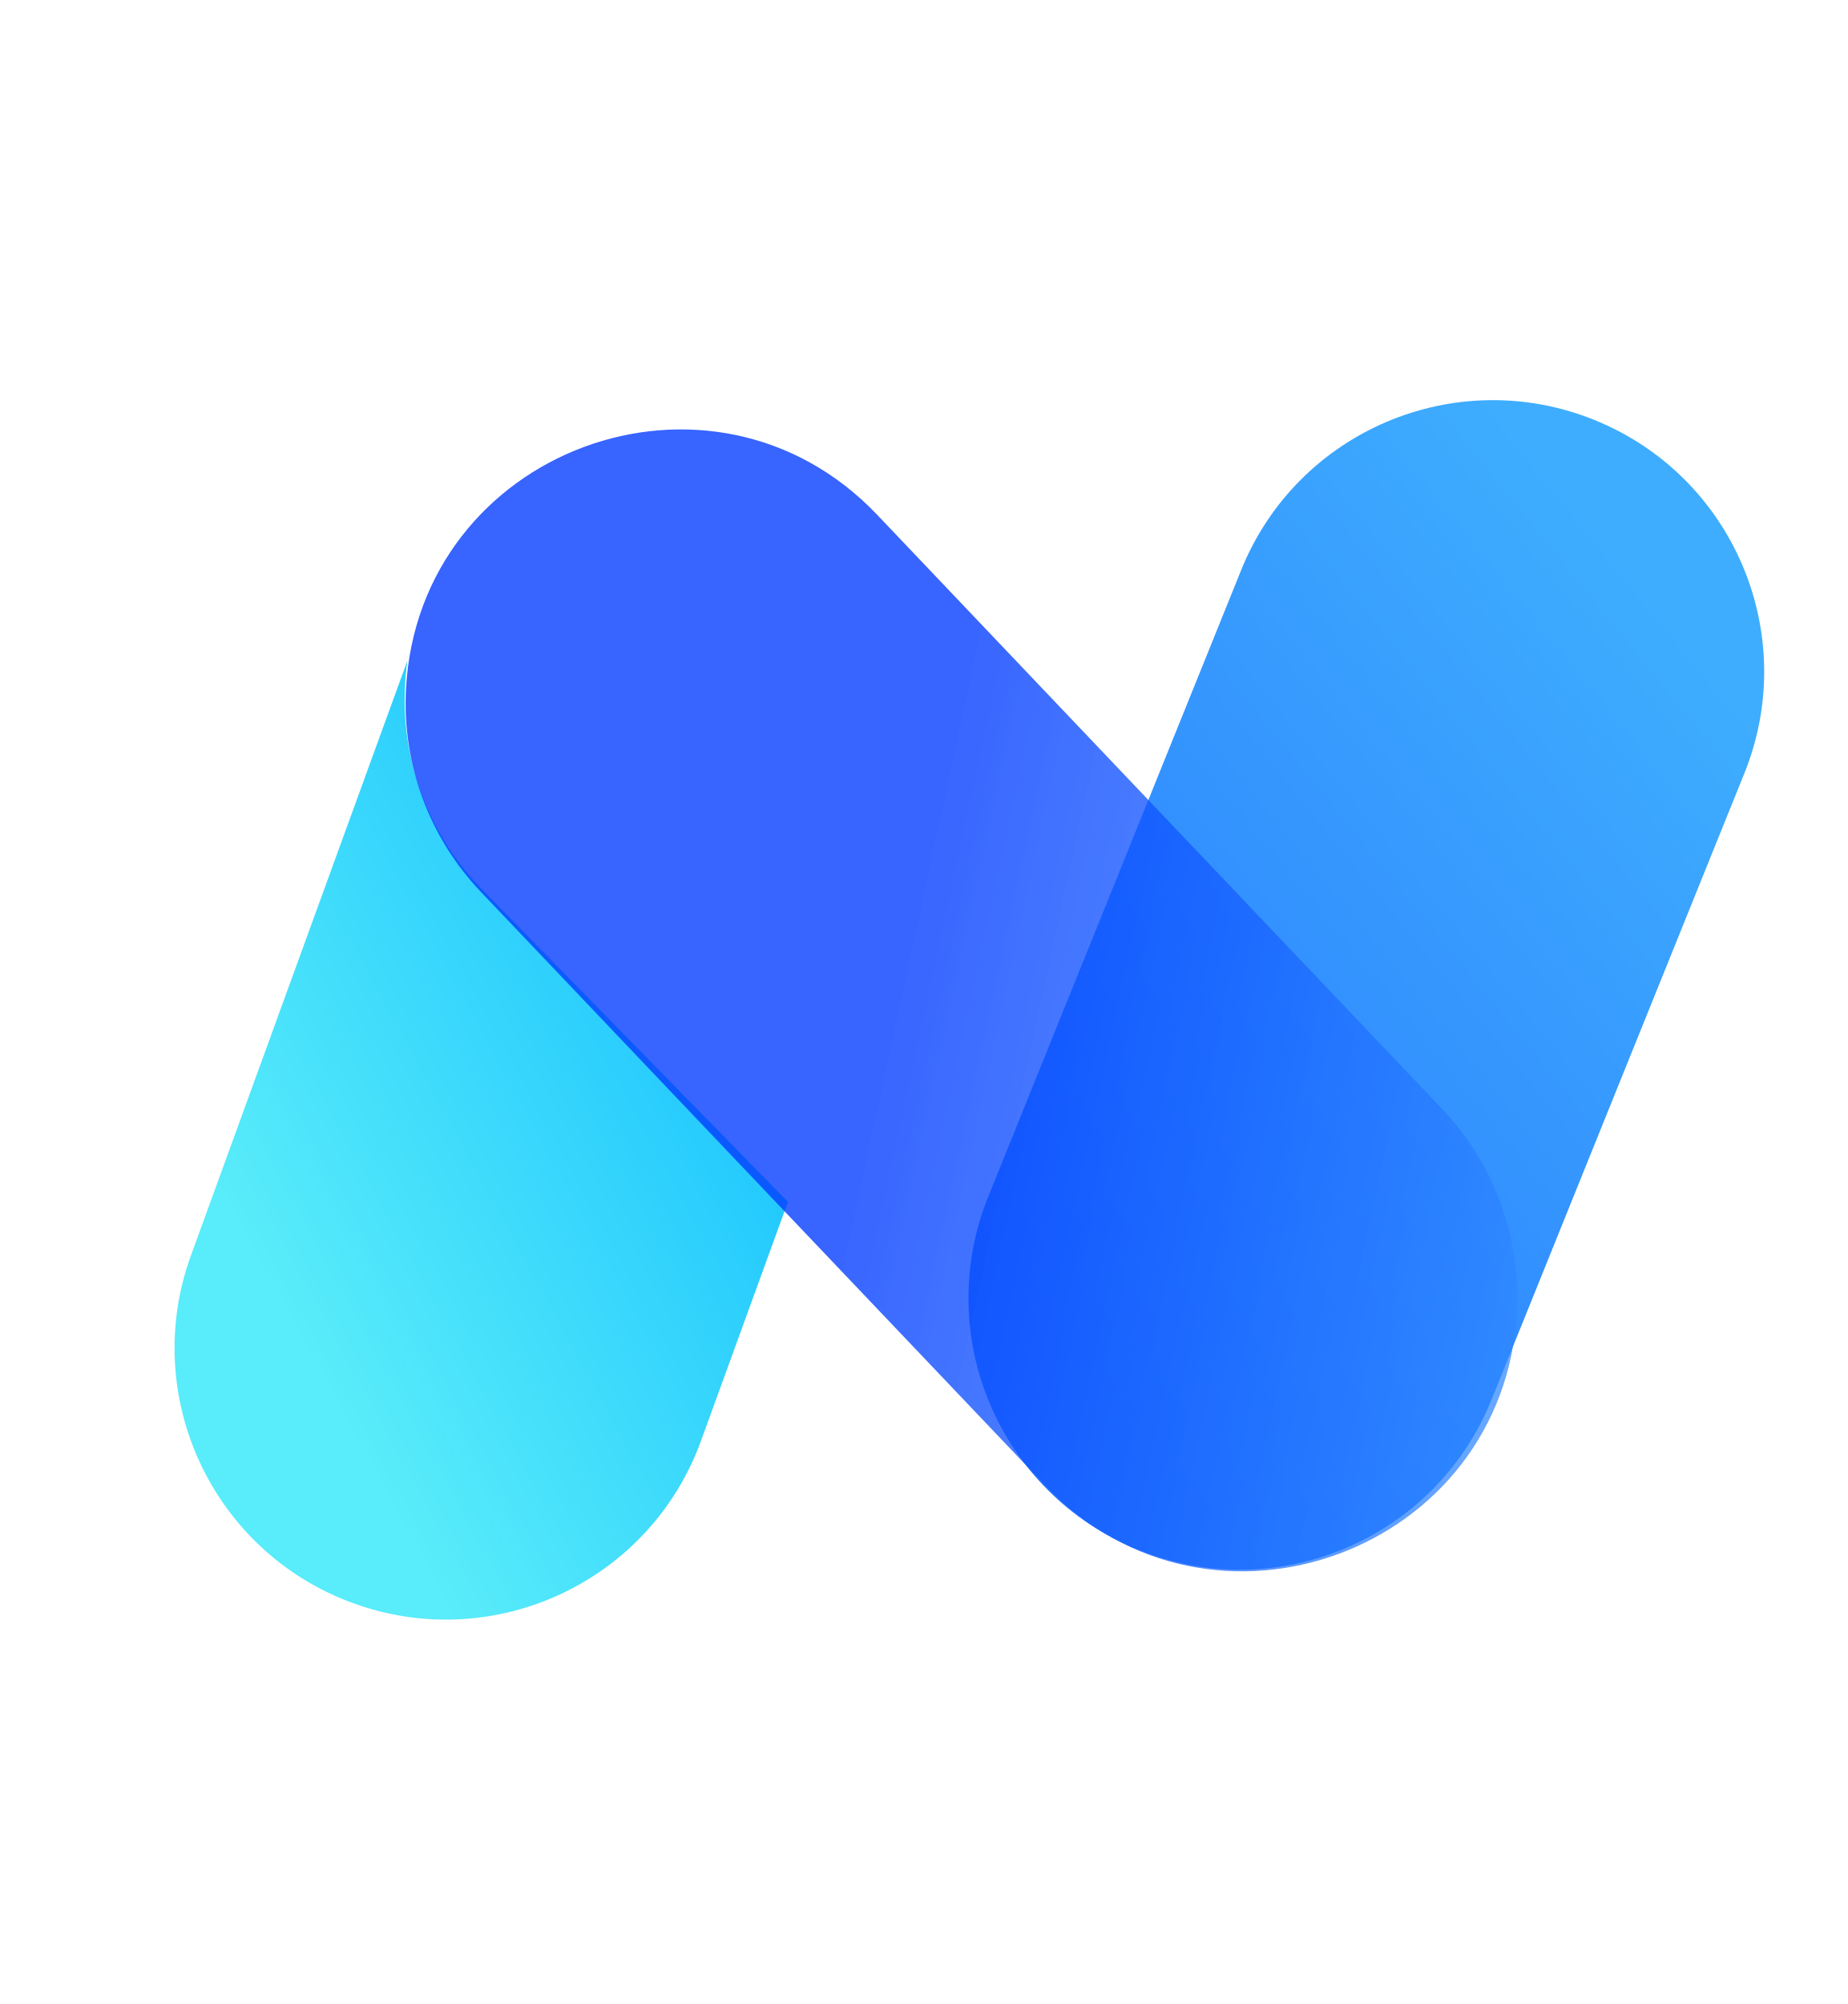
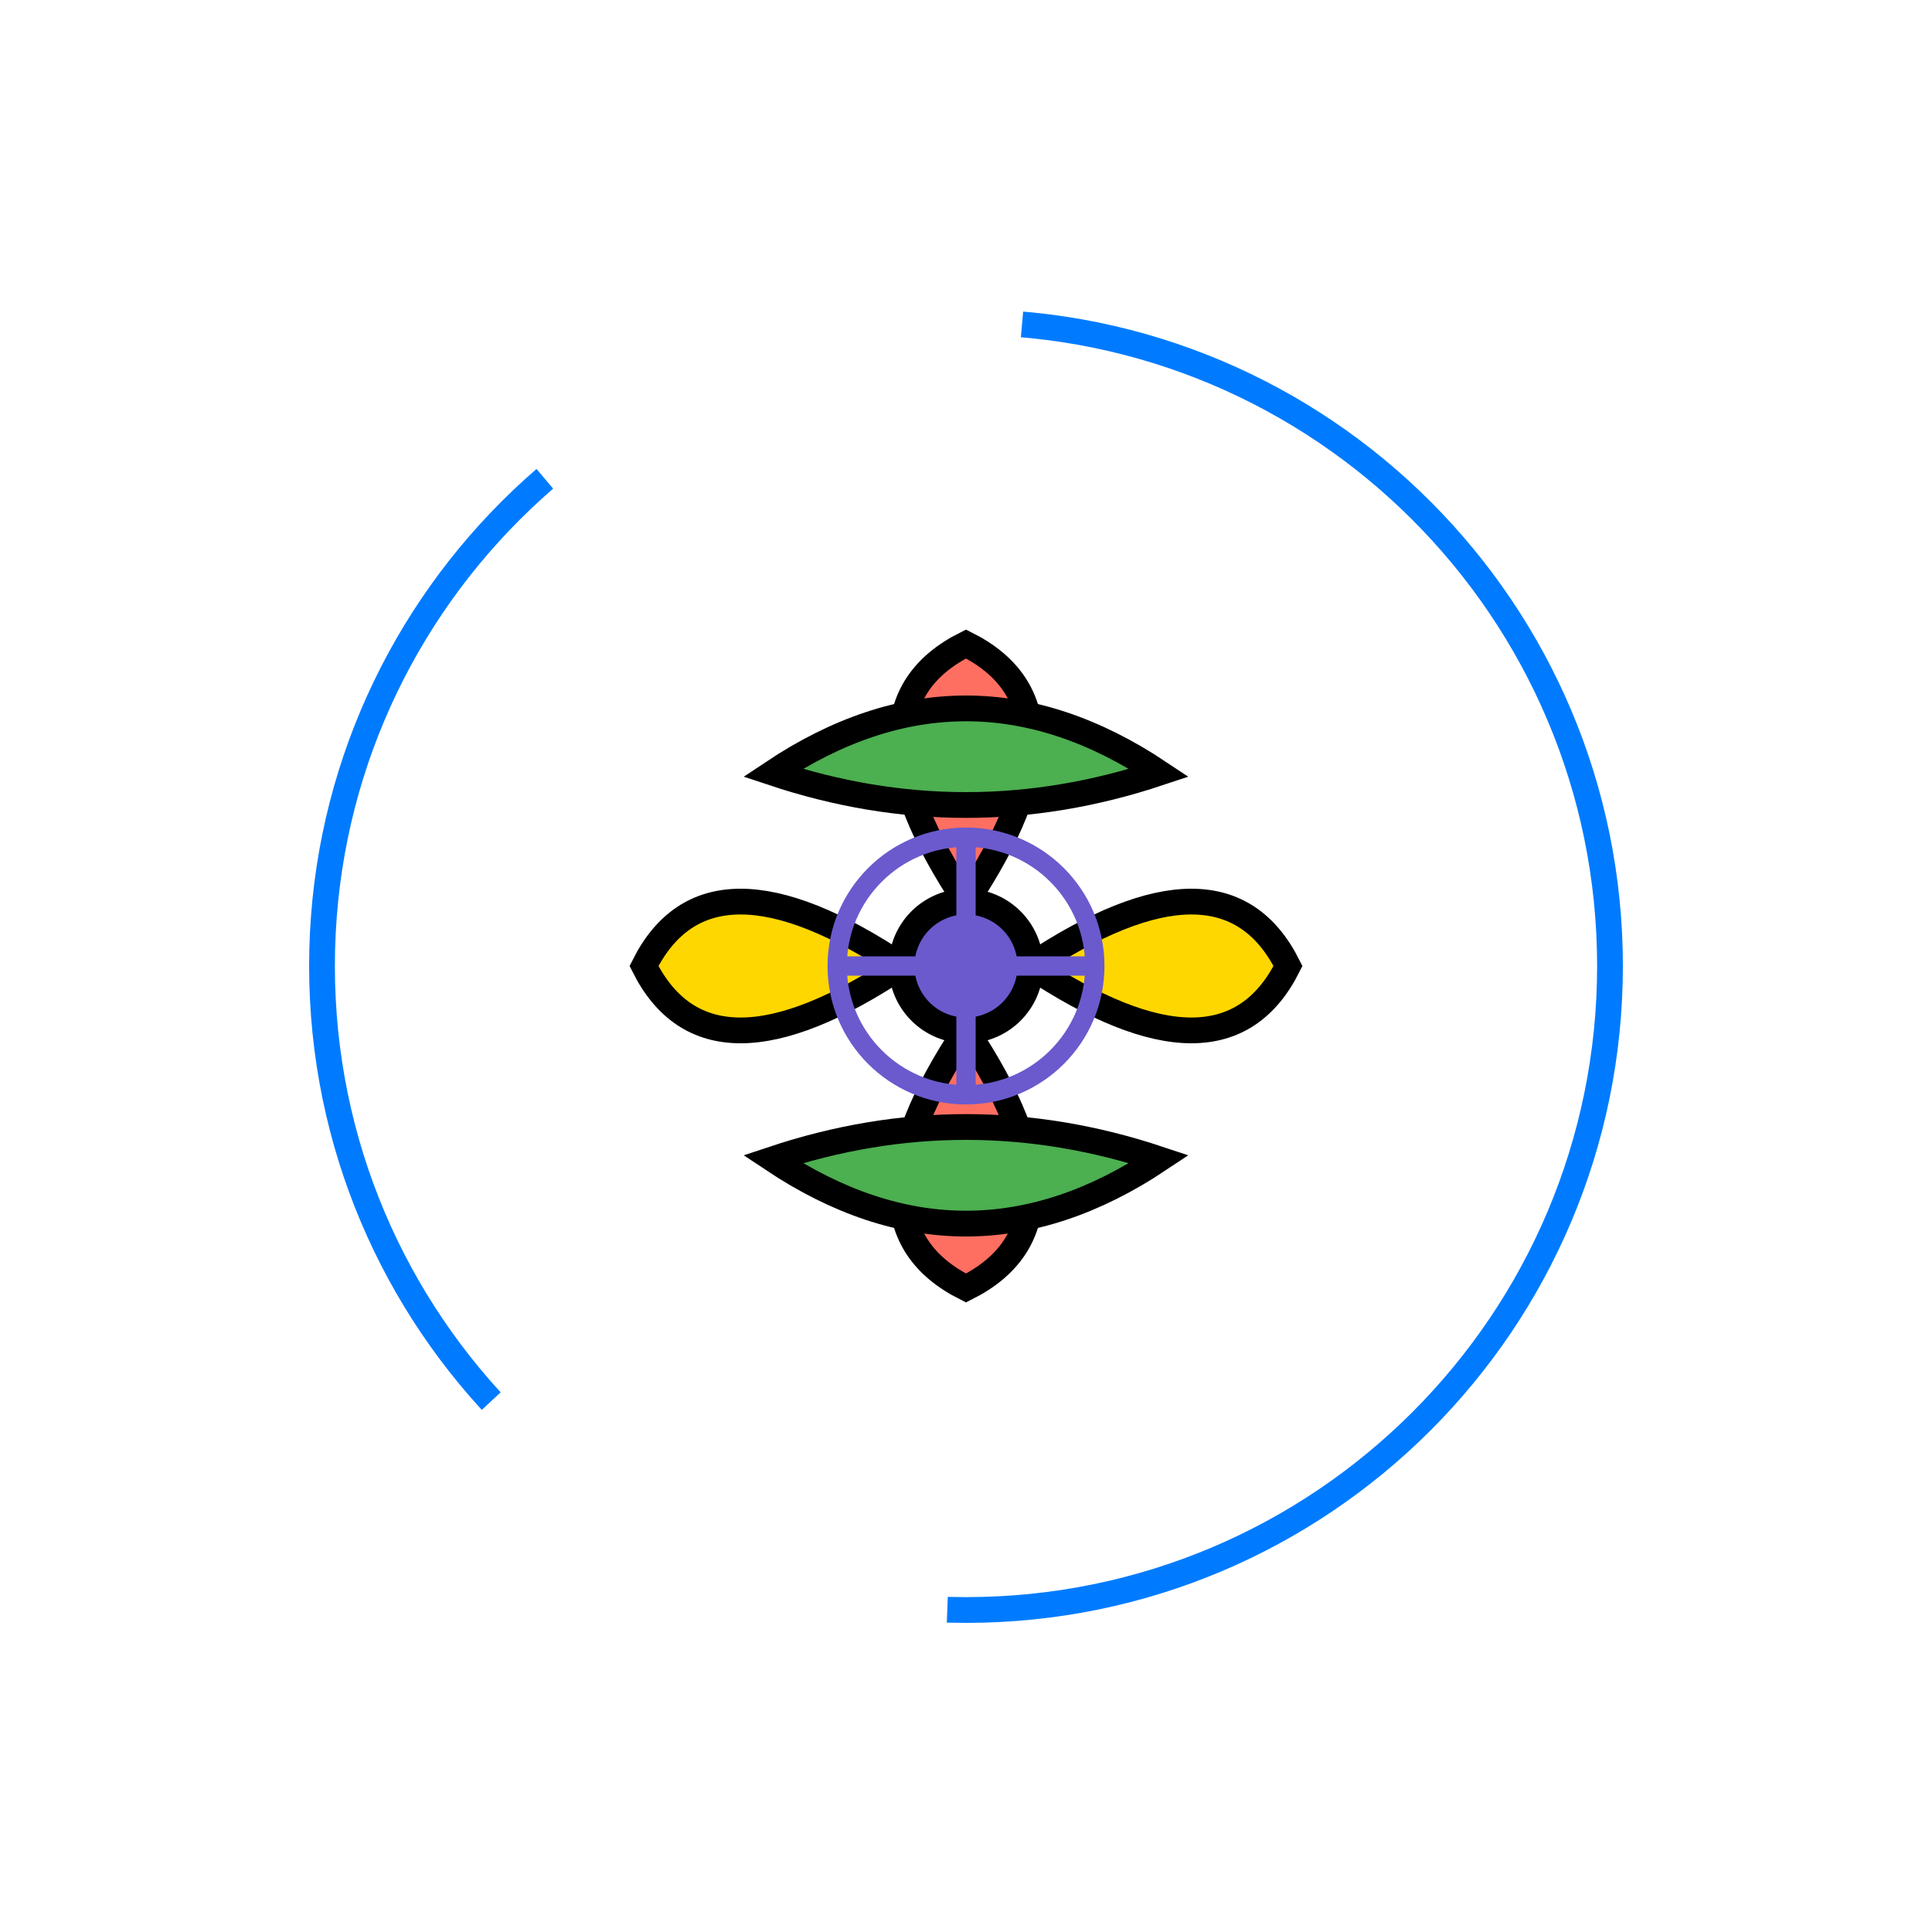
- <svg xmlns="http://www.w3.org/2000/svg" width="38.73" height="42" viewBox="0 0 221 240" fill="none">
-   <rect x="160.697" y="38.125" width="65.007" height="145.932" rx="32.503" transform="rotate(21.987 160.697 38.125)" fill="url(#logo_svg__a)" />
-   <path fill-rule="evenodd" clip-rule="evenodd" d="m48.642 79.125-25.92 71.213c-6.139 16.869 2.558 35.52 19.427 41.66 16.868 6.14 35.52-2.558 41.66-19.426L94.23 143.94l-36.658-37.439a32.42 32.42 0 0 1-9.244-23.497c.033-1.326.14-2.62.314-3.879Z" fill="url(#logo_svg__b)" />
-   <path d="M172.578 132.787a32.765 32.765 0 0 1 8.981 24.238c-1.458 28.748-36.622 41.778-56.46 20.92l-67.644-71.122a32.763 32.763 0 0 1-8.981-24.238c1.457-28.748 36.622-41.778 56.46-20.92l67.644 71.122Z" fill="url(#logo_svg__c)" fill-opacity="0.96" />
-   <defs>
-     <linearGradient id="logo_svg__a" x1="215.063" y1="59.628" x2="160.714" y2="157.96" gradientUnits="userSpaceOnUse">
-       <stop stop-color="#3EADFE" />
-       <stop offset="1" stop-color="#2A7AFF" />
-     </linearGradient>
-     <linearGradient id="logo_svg__b" x1="105.376" y1="84.416" x2="19.745" y2="131.163" gradientUnits="userSpaceOnUse">
-       <stop stop-color="#01B3FF" />
-       <stop offset="1" stop-color="#59ECFA" />
-     </linearGradient>
-     <linearGradient id="logo_svg__c" x1="102.734" y1="136.396" x2="192.577" y2="155.859" gradientUnits="userSpaceOnUse">
-       <stop stop-color="#023BFF" stop-opacity="0.82" />
-       <stop offset="0.88" stop-color="#2D86FF" stop-opacity="0.76" />
-     </linearGradient>
-   </defs>
+ <svg xmlns="http://www.w3.org/2000/svg" viewBox="0 0 150 150" role="img" aria-labelledby="title" fill="none" stroke="currentColor" stroke-width="2">
+   <circle cx="75" cy="75" r="50" stroke-dasharray="80 40" stroke="#007BFF" />
+   <path d="M75 50 Q65 55 75 70 Q85 55 75 50 Z" fill="#FF6F61" />
+   <path d="M75 100 Q65 95 75 80 Q85 95 75 100 Z" fill="#FF6F61" />
+   <path d="M50 75 Q55 65 70 75 Q55 85 50 75 Z" fill="#FFD700" />
+   <path d="M100 75 Q95 65 80 75 Q95 85 100 75 Z" fill="#FFD700" />
+   <path d="M60 60 Q75 65 90 60 Q75 50 60 60 Z" fill="#4CAF50" />
+   <path d="M60 90 Q75 85 90 90 Q75 100 60 90 Z" fill="#4CAF50" />
+   <circle cx="75" cy="75" r="10" fill="none" stroke="#6A5ACD" stroke-width="1.5" />
+   <circle cx="75" cy="75" r="5" fill="#6A5ACD" />
+   <line x1="75" y1="65" x2="75" y2="85" stroke="#6A5ACD" stroke-width="1.5" />
+   <line x1="65" y1="75" x2="85" y2="75" stroke="#6A5ACD" stroke-width="1.5" />
</svg>
